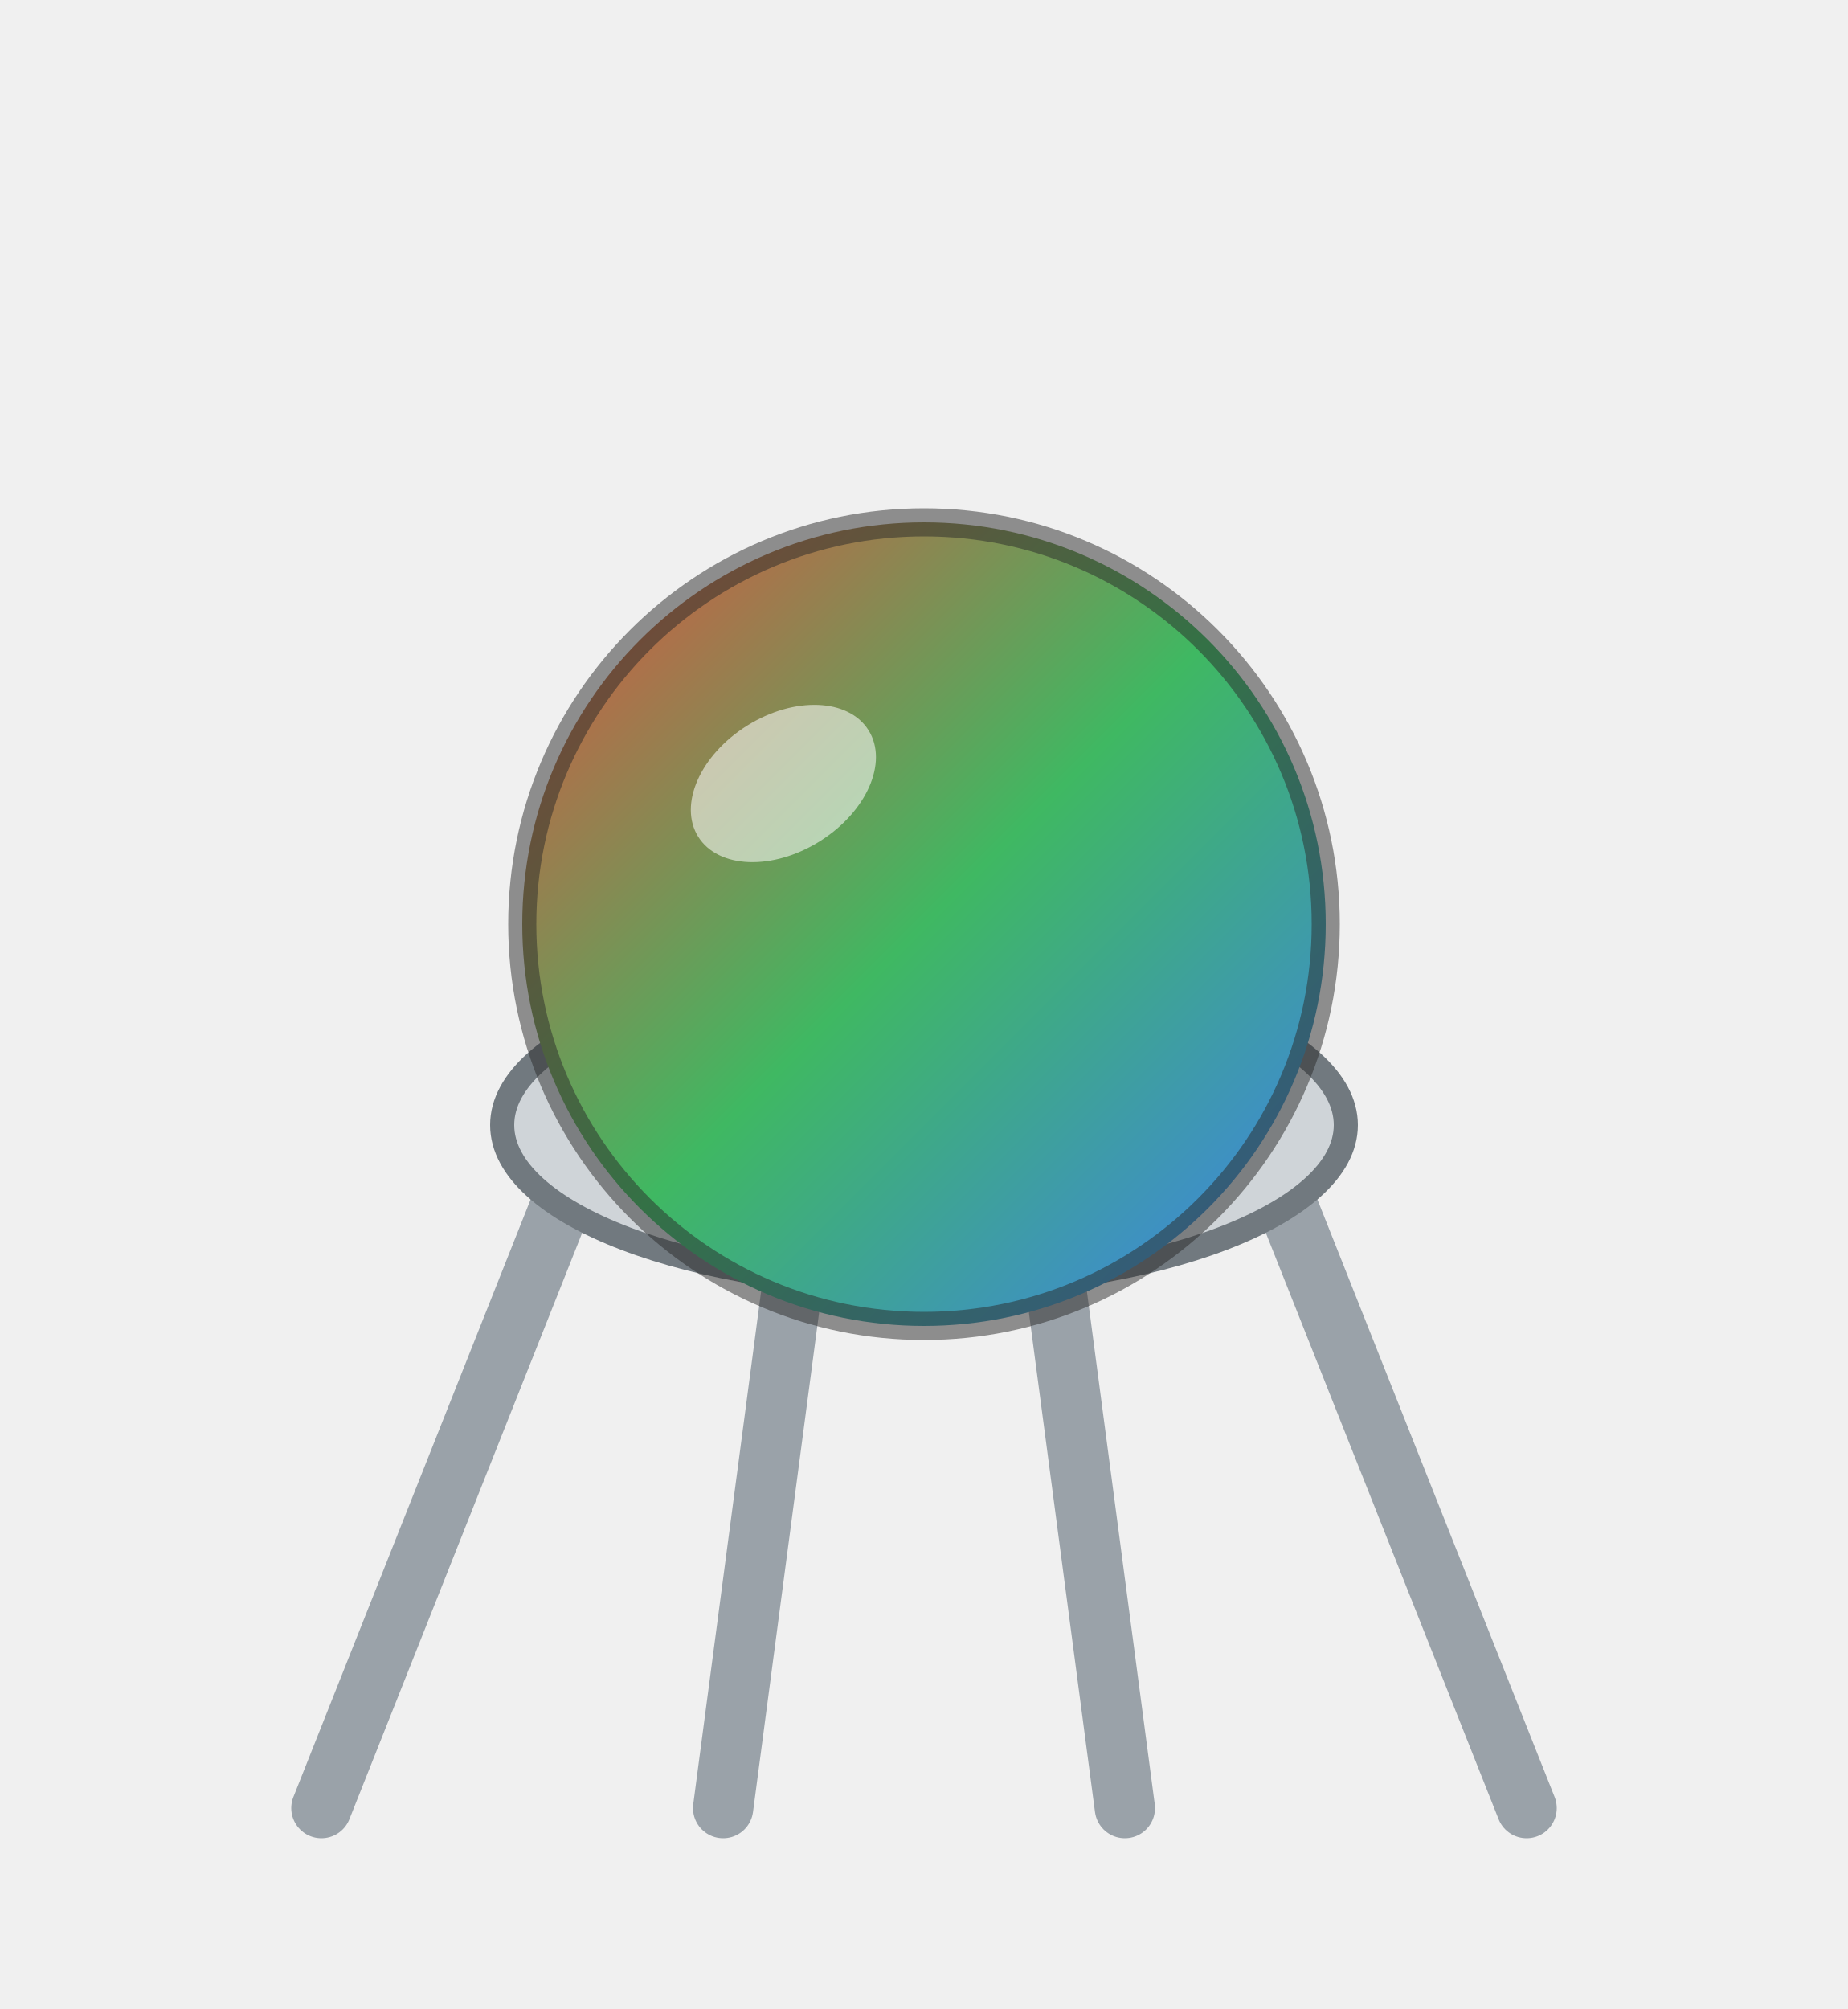
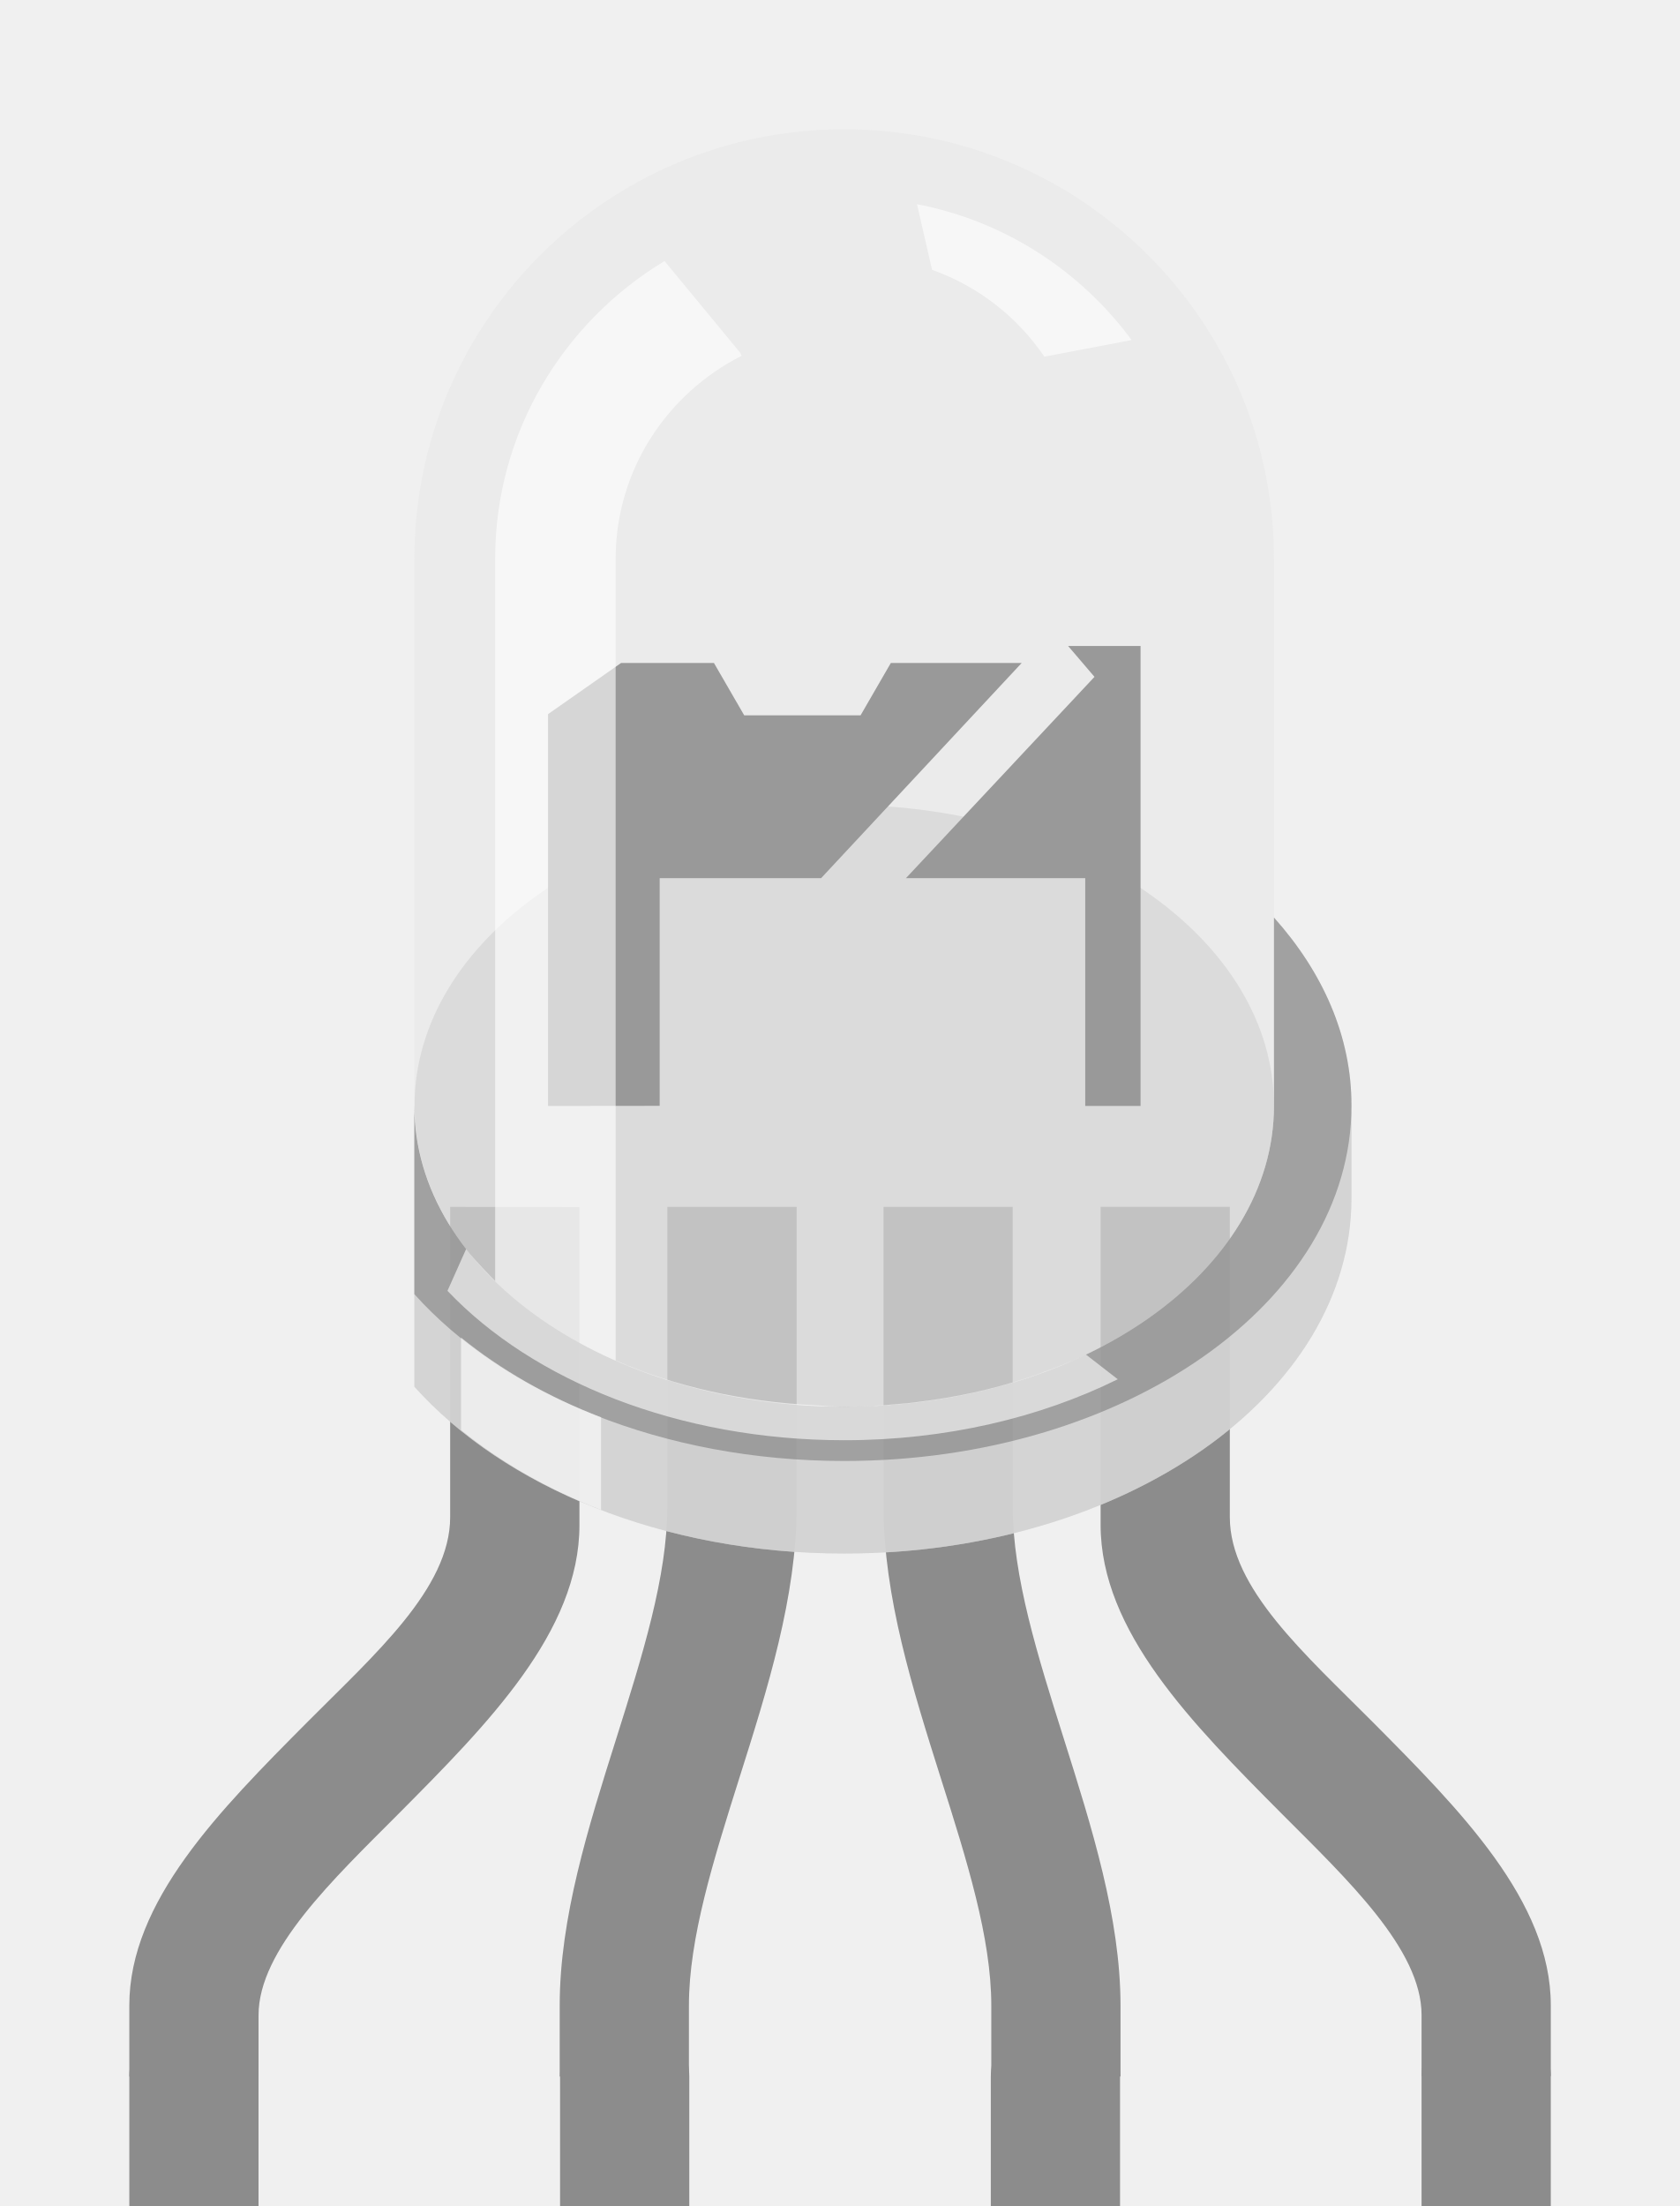
- <svg xmlns="http://www.w3.org/2000/svg" viewBox="-46 -46 92 100">
-   <defs>
-     <linearGradient id="domeOff" x1="-20" y1="-20" x2="20" y2="20" gradientUnits="userSpaceOnUse">
-       <stop offset="0" stop-color="#e0503f" />
-       <stop offset="0.5" stop-color="#3fb862" />
-       <stop offset="1" stop-color="#3d7ef0" />
-     </linearGradient>
-   </defs>
-   <g stroke-linecap="round">
-     <line x1="-16.5" y1="10" x2="-30" y2="44" stroke="#9aa2a9" stroke-width="3" />
-     <line x1="-5.5" y1="10" x2="-10" y2="44" stroke="#9aa2a9" stroke-width="3" />
-     <line x1="5.5" y1="10" x2="10" y2="44" stroke="#9aa2a9" stroke-width="3" />
-     <line x1="16.5" y1="10" x2="30" y2="44" stroke="#9aa2a9" stroke-width="3" />
-     <ellipse cx="0" cy="10" rx="21" ry="8" fill="#cfd4d8" stroke="#71797f" stroke-width="1.2" />
-     <circle cx="0" cy="0" r="20" fill="url(#domeOff)" stroke="#2a2a2a" stroke-opacity="0.5" stroke-width="1.4" />
-     <ellipse cx="-7" cy="-7" rx="5" ry="3.4" fill="#ffffff" opacity="0.55" transform="rotate(-32 -7 -7)" />
+ <svg xmlns="http://www.w3.org/2000/svg" viewBox="-39.0 -51.21 78.0 102.42">
+   <g transform="translate(-32.9961 -45.21) scale(2.777778)">
+     <g id="breadboard">
+       <rect id="connector0pin" y="22" fill="none" width="1" height="1" />
+       <rect id="connector1pin" x="7.199" y="22" fill="none" width="1" height="1" />
+       <rect id="connector2pin" x="14.399" y="22" fill="none" width="1" height="1" />
+       <rect id="connector3pin" x="21.598" y="22" fill="none" width="1" height="1" />
+       <line id="connector0leg" stroke-linecap="round" x1="1.08" y1="32.55" x2="1.08" y2="53.55" stroke="#8C8C8C" fill="none" stroke-width="2.16" />
+       <line id="connector1leg" stroke-linecap="round" x1="8.28" y1="32.55" x2="8.28" y2="53.55" stroke="#8C8C8C" fill="none" stroke-width="2.16" />
+       <line id="connector2leg" stroke-linecap="round" x1="15.48" y1="32.55" x2="15.48" y2="53.55" stroke="#8C8C8C" fill="none" stroke-width="2.16" />
+       <line id="connector3leg" stroke-linecap="round" x1="22.68" y1="32.55" x2="22.68" y2="53.55" stroke="#8C8C8C" fill="none" stroke-width="2.16" />
+       <g id="rgbled">
+         <path fill="#8C8C8C" d="M8.993,18.012v5.006c0,1.174-0.417,2.494-0.857,3.892c-0.464,1.469-0.942,2.986-0.942,4.449v1.188h0.008    v0H9.36v-0H9.354v-1.188c0-1.129,0.409-2.426,0.842-3.799c0.473-1.493,0.959-3.036,0.959-4.542v-5.006H8.993L8.993,18.012z" />
+         <path fill="#8C8C8C" d="M5.363,18.012c0,0,0,3.994,0,5.186S4.092,25.5,2.973,26.626C1.511,28.097,0,29.618,0,31.359v1.188v0h2.16    v-0v-1.023c0-1.096,1.246-2.27,2.345-3.373c1.483-1.493,3.019-3.038,3.019-4.821v-5.314L5.363,18.012L5.363,18.012z" />
+         <path fill="#8C8C8C" d="M15.623,26.91c-0.441-1.396-0.857-2.718-0.857-3.892v-5.006h-2.159v5.006c0,1.506,0.485,3.049,0.957,4.542    c0.436,1.373,0.844,2.67,0.844,3.799v1.188h-0.008v0h2.159v-0h0.009v-1.188C16.567,29.896,16.086,28.376,15.623,26.91z" />
+         <path fill="#8C8C8C" d="M20.786,26.625c-1.12-1.127-2.391-2.236-2.391-3.428s0-5.186,0-5.186h-2.16v5.313    c0,1.784,1.535,3.329,3.019,4.822c1.101,1.104,2.346,2.274,2.346,3.373v1.022v0h2.16v-0v-1.185    C23.76,29.618,22.248,28.097,20.786,26.625z" />
+         <path opacity="0.5" fill="#E6E6E6" d="M19.133,13.176V7.184C19.133,3.216,15.916,0,11.948,0    C7.982,0,4.765,3.216,4.765,7.184v13.834c1.5,1.674,4.153,2.789,7.184,2.789c4.687,0,8.48-2.658,8.48-5.938v-1.547    C20.432,15.167,19.95,14.089,19.133,13.176z" />
+         <path opacity="0.9" fill="#D1D1D1" d="M19.133,13.176v3.146c0,2.777-3.217,5.029-7.185,5.029    c-3.966,0-7.184-2.252-7.184-5.029v3.148v1.547c1.5,1.672,4.153,2.789,7.184,2.789c4.687,0,8.48-2.658,8.48-5.938v-1.546    C20.432,15.167,19.95,14.089,19.133,13.176z" />
+         <path opacity="0.24" d="M19.133,13.176v3.146c0,2.777-3.217,5.029-7.185,5.029    c-3.966,0-7.184-2.252-7.184-5.029v3.148c1.5,1.674,4.153,2.789,7.184,2.789c4.687,0,8.48-2.658,8.48-5.938    C20.432,15.167,19.95,14.089,19.133,13.176z" />
+         <ellipse opacity="0.5" fill="#CCCCCC" cx="11.95" cy="16.323" rx="7.183" ry="5.029" />
+         <polygon fill="#999999" points="15.692,8.637 16.133,9.153 12.981,12.518 15.978,12.518 15.978,13.268 15.978,16.325     16.903,16.325 16.903,8.637   " />
+         <polygon fill="#999999" points="12.729,8.921 12.223,9.796 10.278,9.796 9.772,8.921 8.22,8.921 6.999,9.776 6.999,16.325     8.865,16.323 8.865,12.518 11.563,12.518 14.916,8.921   " />
+         <path opacity="0.6" fill="#FFFFFF" d="M15.295,3.801l1.459-0.277    c-0.849-1.149-2.108-1.986-3.588-2.271l0.252,1.097C14.194,2.625,14.846,3.141,15.295,3.801z" />
+         <path opacity="0.6" fill="#FFFFFF" d="M5.545,20.196v1.546c0.66,0.536,1.447,0.989,2.34,1.334v-1.548    C6.992,21.186,6.205,20.731,5.545,20.196z" />
+         <path opacity="0.6" fill="#FFFFFF" d="M15.987,20.481c-0.264,0.125-0.537,0.233-0.821,0.334    c-0.06,0.021-0.119,0.041-0.181,0.062c-0.569,0.188-1.184,0.321-1.821,0.397c-0.076,0.011-0.154,0.019-0.23,0.025    c-0.321,0.03-0.647,0.053-0.983,0.053c-0.148,0-0.312-0.01-0.478-0.024c-1.223-0.058-2.362-0.317-3.344-0.75v-8.507V7.184    c0-1.49,0.86-2.766,2.104-3.396l-0.021-0.051L8.946,2.203C7.257,3.223,6.115,5.065,6.115,7.182V19.25    c-0.049-0.049-0.313-0.312-0.485-0.534l-0.312,0.699c1.426,1.503,3.861,2.497,6.632,2.497c1.703,0,3.277-0.379,4.572-1.019    l-0.531-0.412C15.987,20.481,15.987,20.481,15.987,20.481z" />
+       </g>
+     </g>
  </g>
</svg>
